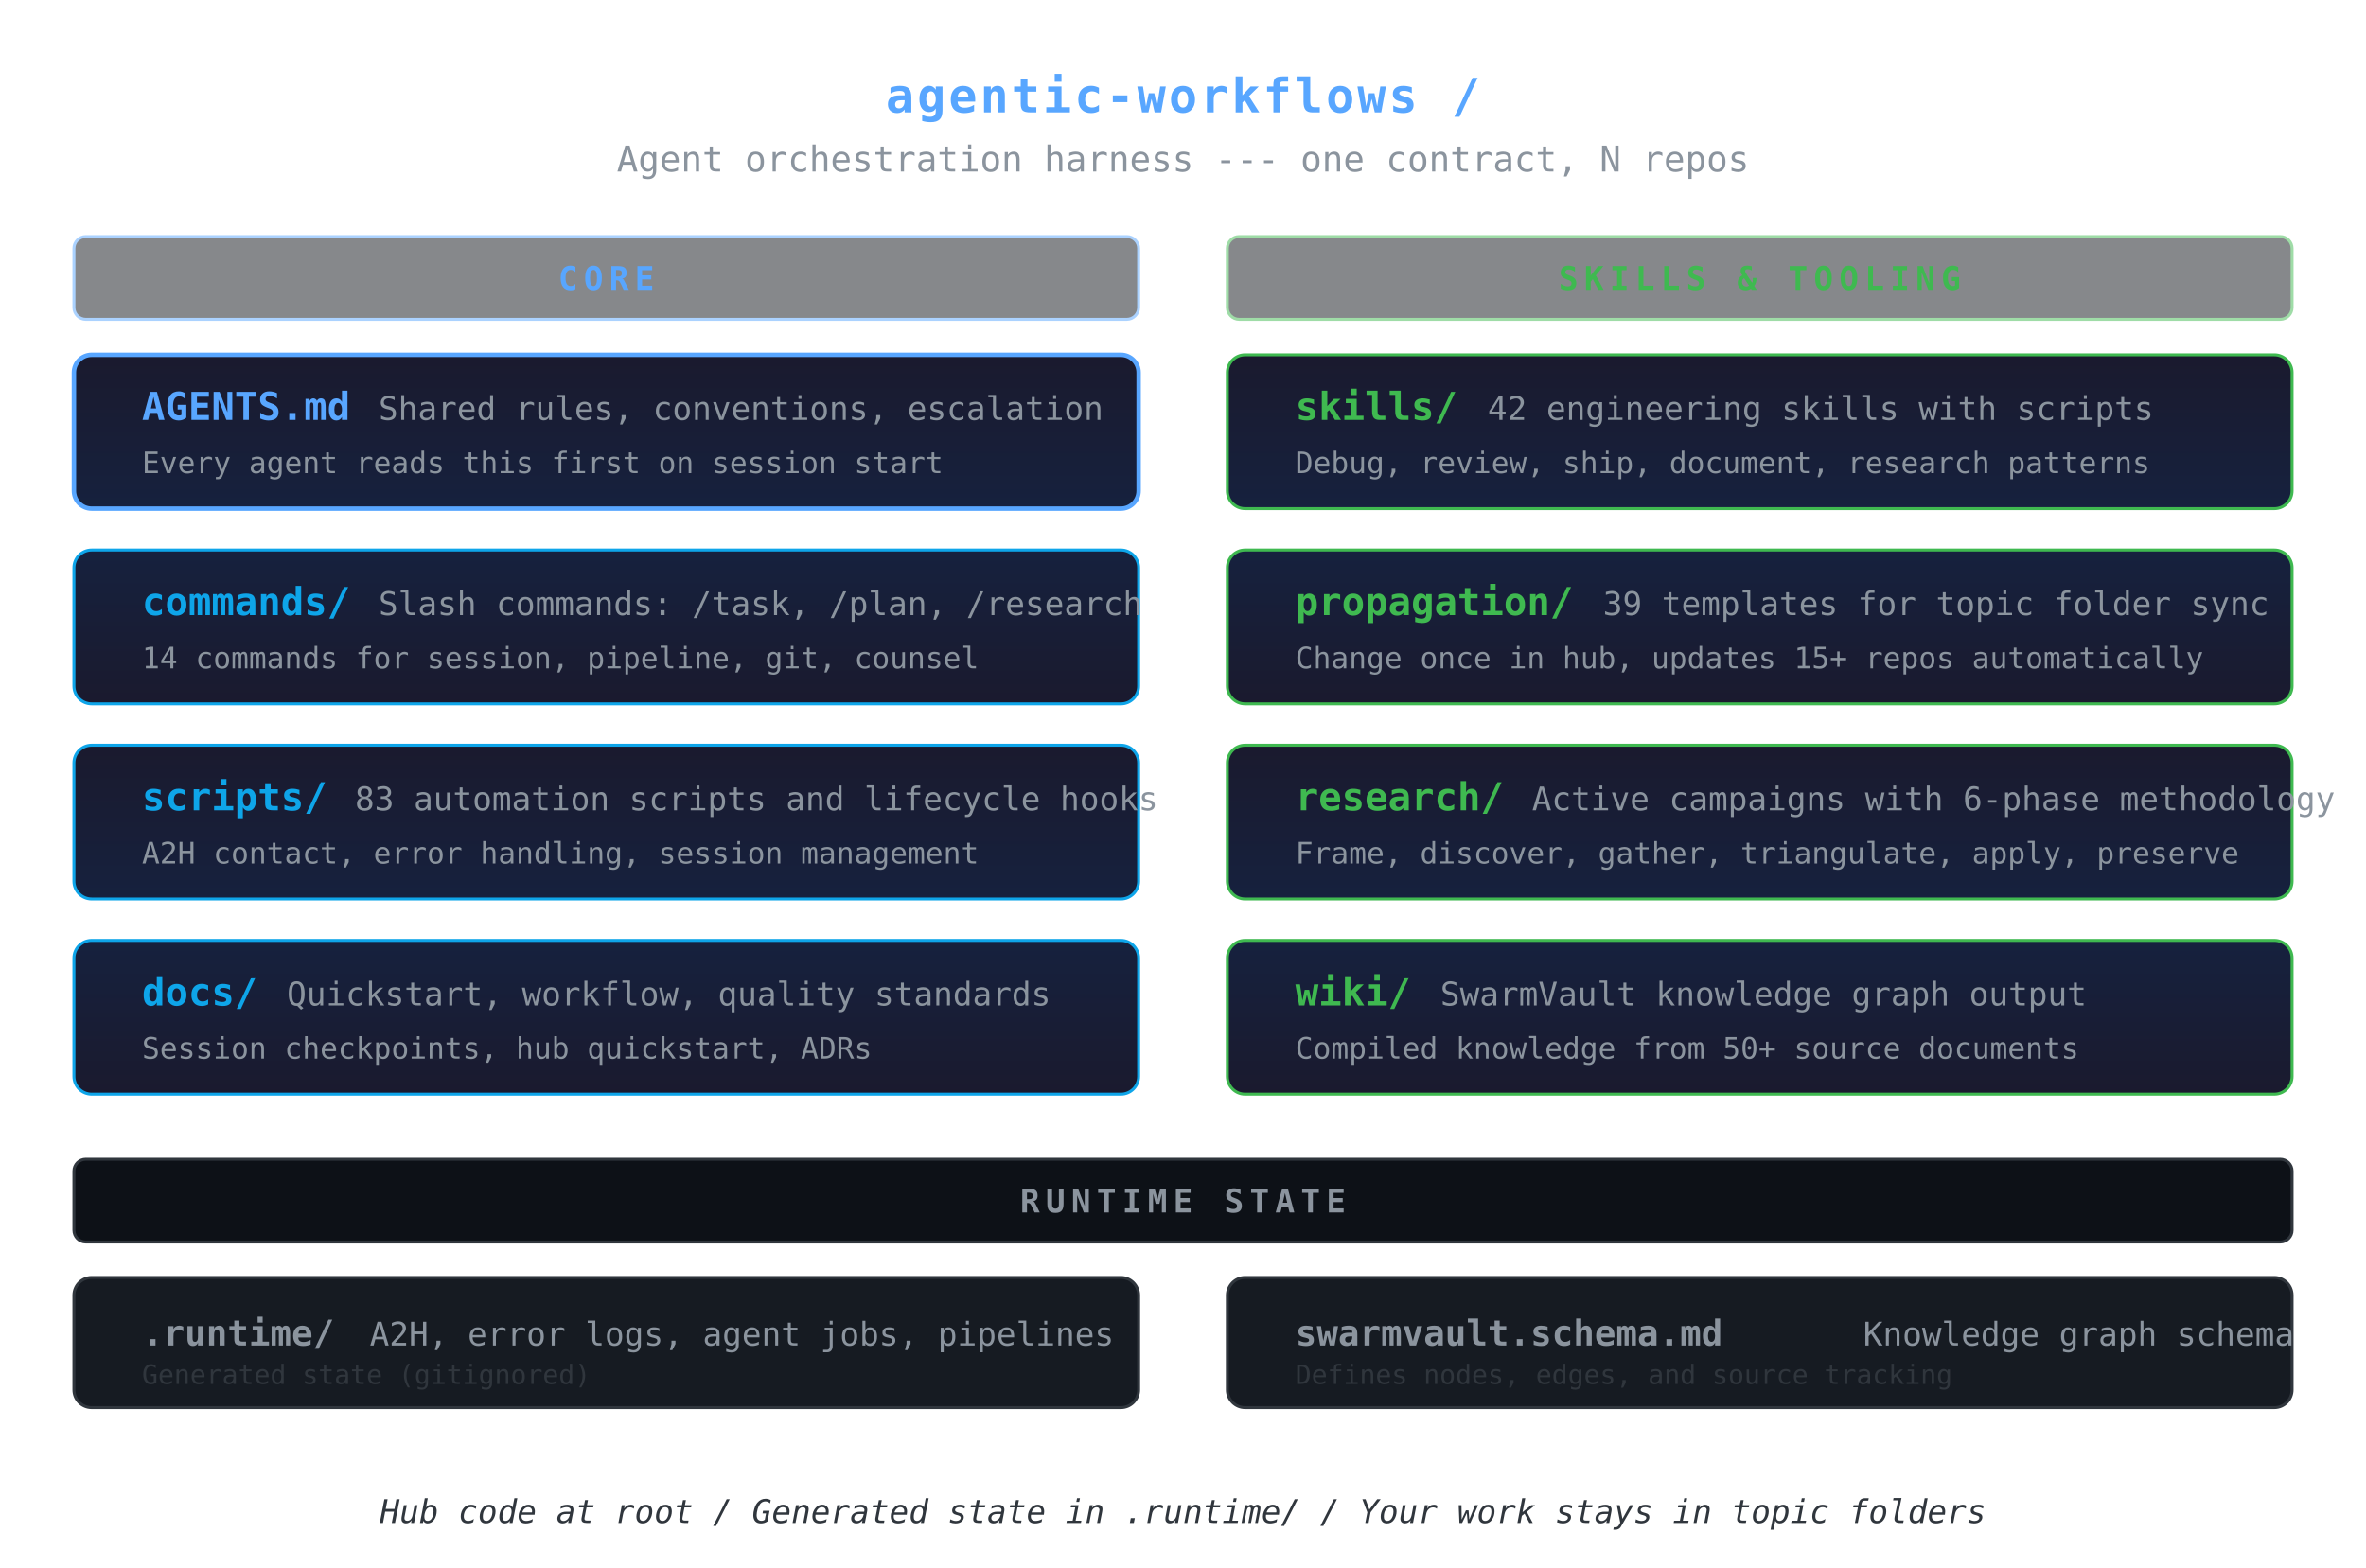
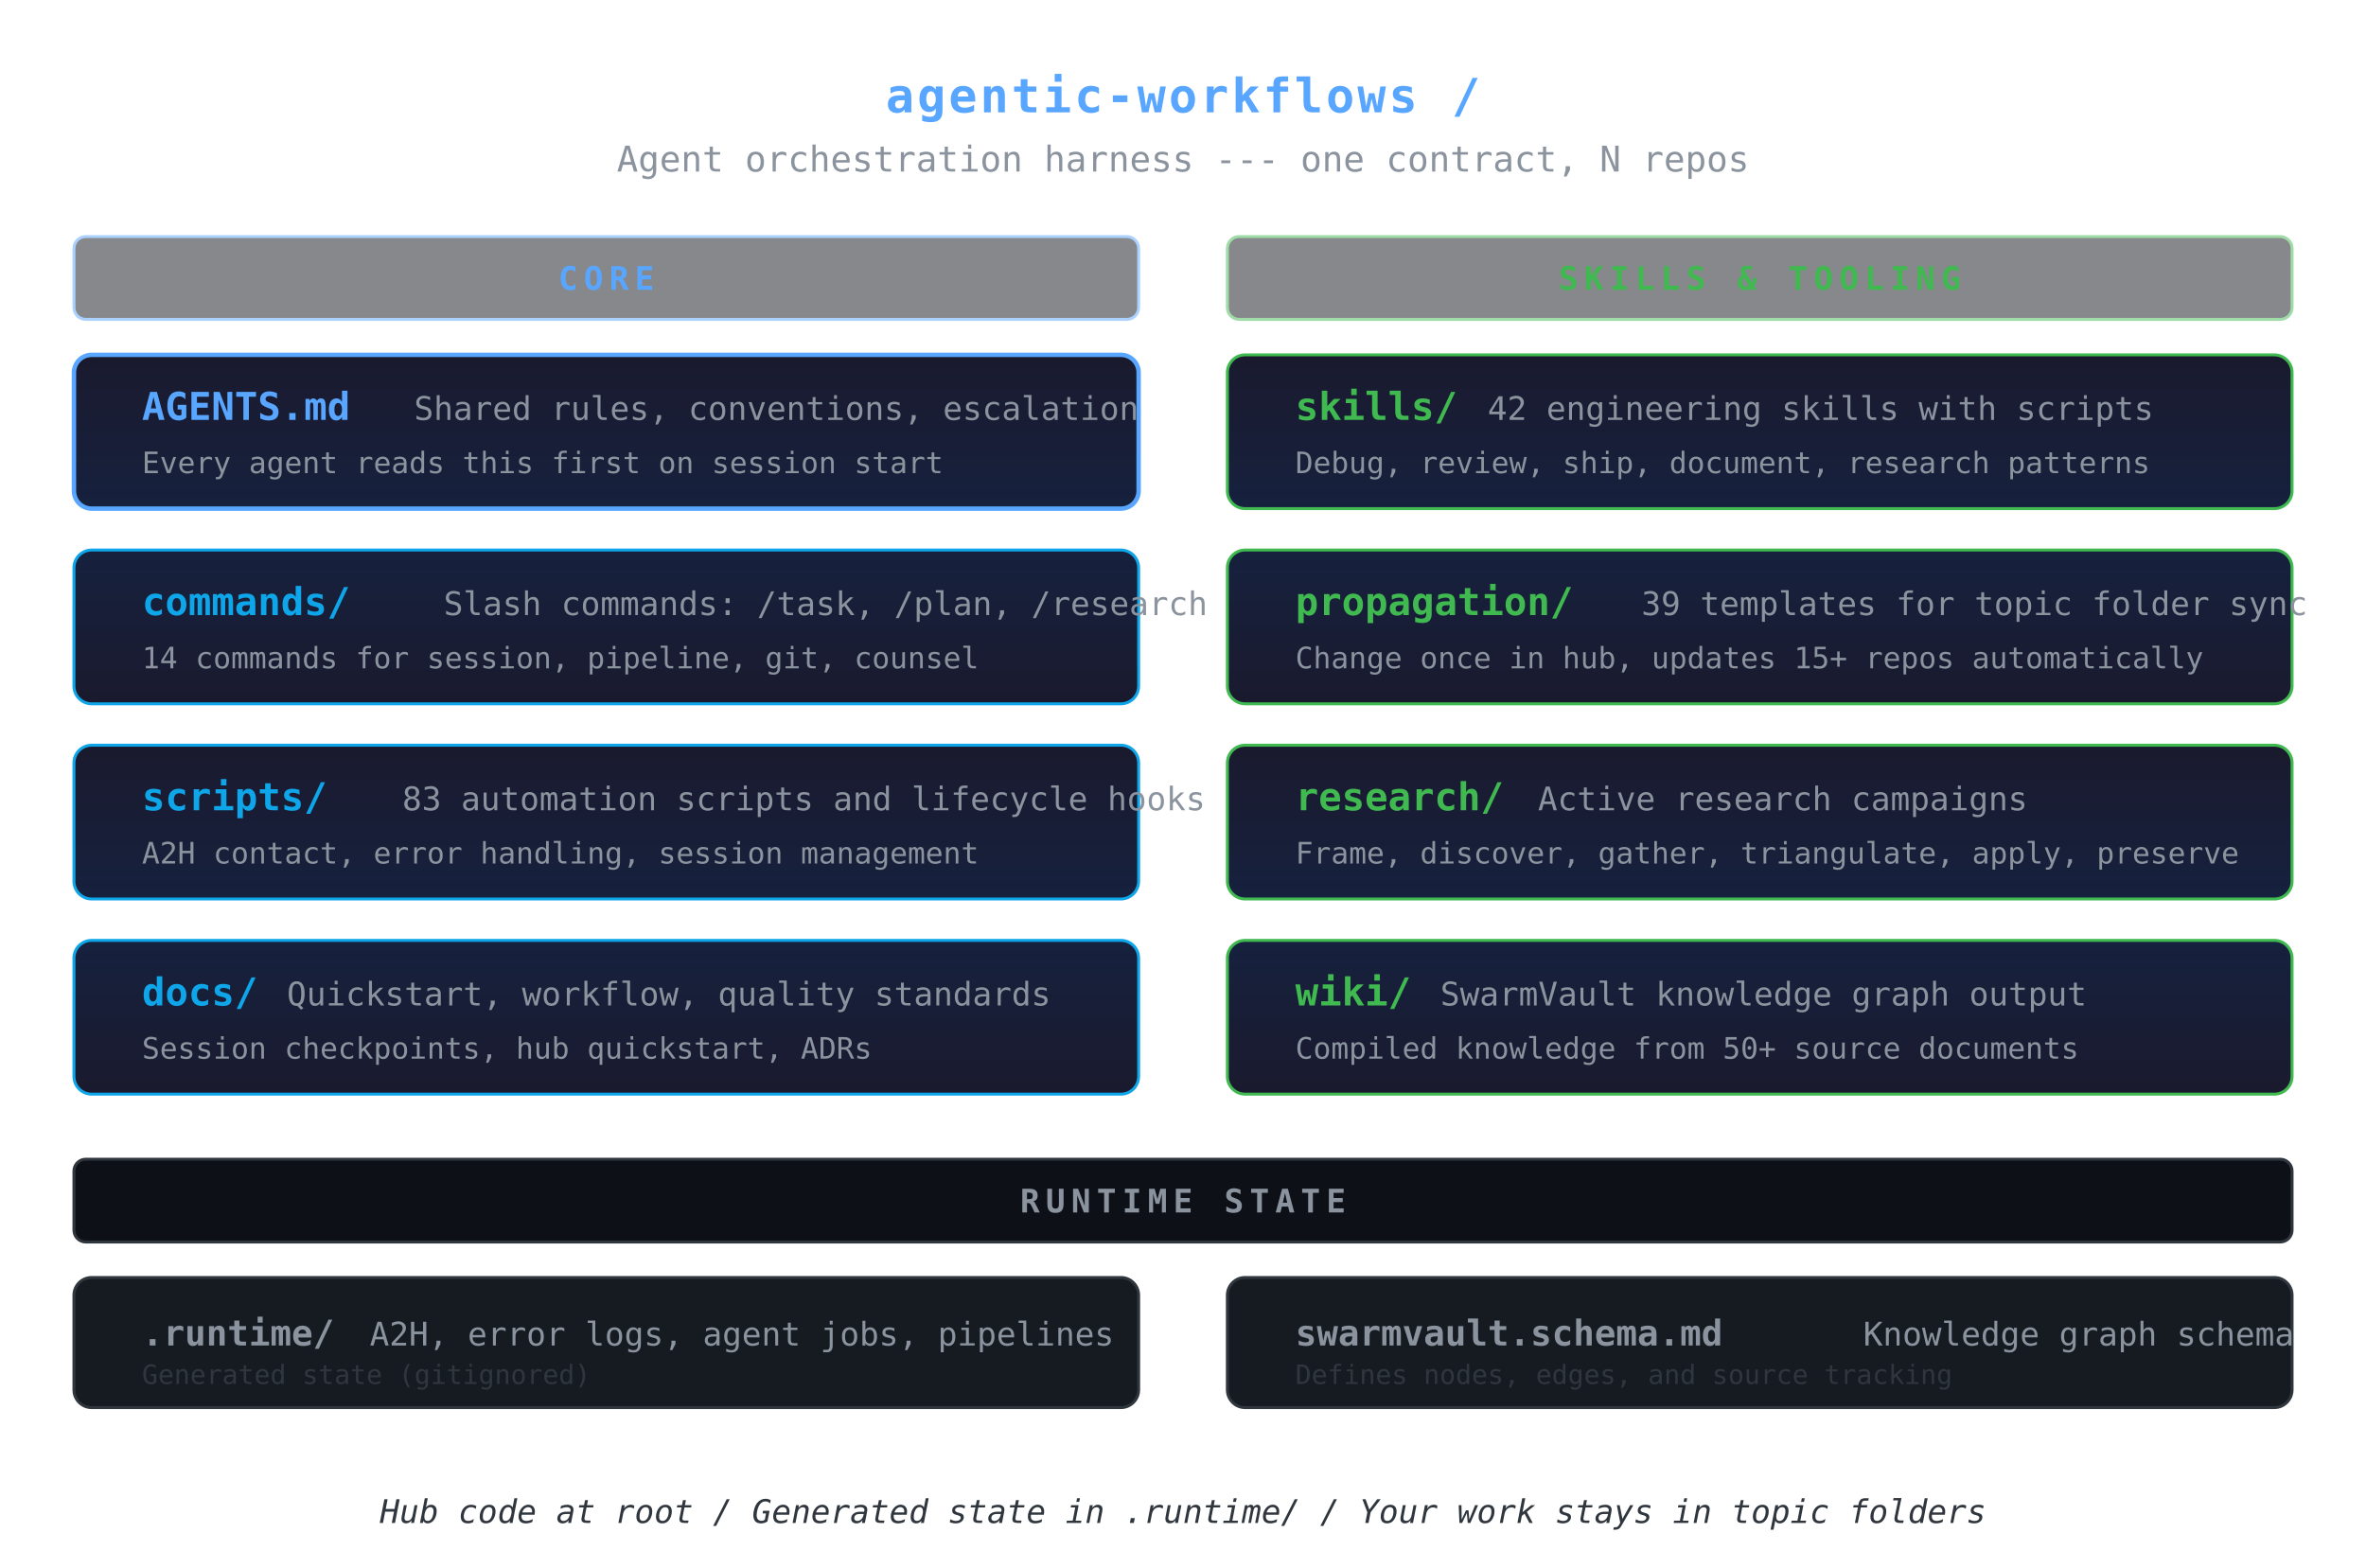
<svg xmlns="http://www.w3.org/2000/svg" viewBox="0 0 800 530" style="max-width:800px; font-family:ui-monospace,'Cascadia Code','Fira Code',monospace; background:#0d1117; border-radius:12px;">
  <defs>
    <linearGradient id="coreHead" x1="0%" y1="0%" x2="100%" y2="100%">
      <stop offset="0%" stop-color="#0f3460" />
      <stop offset="100%" stop-color="#1a1a2e" />
    </linearGradient>
    <linearGradient id="skillHead" x1="0%" y1="0%" x2="100%" y2="100%">
      <stop offset="0%" stop-color="#0a3a1a" />
      <stop offset="100%" stop-color="#16213e" />
    </linearGradient>
    <linearGradient id="row1" x1="0%" y1="0%" x2="0%" y2="100%">
      <stop offset="0%" stop-color="#1a1a2e" />
      <stop offset="100%" stop-color="#16213e" />
    </linearGradient>
    <linearGradient id="row2" x1="0%" y1="0%" x2="0%" y2="100%">
      <stop offset="0%" stop-color="#16213e" />
      <stop offset="100%" stop-color="#1a1a2e" />
    </linearGradient>
  </defs>
  <text x="400" y="38" fill="#58a6ff" font-size="16" font-weight="bold" text-anchor="middle" letter-spacing="1">agentic-workflows /</text>
  <text x="400" y="58" fill="#8b949e" font-size="12" text-anchor="middle">Agent orchestration harness --- one contract, N repos</text>
  <rect x="25" y="80" width="360" height="28" rx="4" fill="#0d1117" stroke="#58a6ff" stroke-width="1" opacity="0.5" />
  <text x="205" y="98" fill="#58a6ff" font-size="11" font-weight="bold" text-anchor="middle" letter-spacing="2">CORE</text>
  <rect x="415" y="80" width="360" height="28" rx="4" fill="#0d1117" stroke="#3fb950" stroke-width="1" opacity="0.5" />
  <text x="595" y="98" fill="#3fb950" font-size="11" font-weight="bold" text-anchor="middle" letter-spacing="2">SKILLS &amp; TOOLING</text>
  <rect x="25" y="120" width="360" height="52" rx="6" fill="url(#row1)" stroke="#58a6ff" stroke-width="1.5" />
  <text x="48" y="142" fill="#58a6ff" font-size="13" font-weight="bold">AGENTS.md</text>
-   <text x="128" y="142" fill="#8b949e" font-size="11">Shared rules, conventions, escalation</text>
+   <text x="140" y="142" fill="#8b949e" font-size="11">Shared rules, conventions, escalation</text>
  <text x="48" y="160" fill="#8b949e" font-size="10">Every agent reads this first on session start</text>
  <rect x="415" y="120" width="360" height="52" rx="6" fill="url(#row1)" stroke="#3fb950" stroke-width="1" />
  <text x="438" y="142" fill="#3fb950" font-size="13" font-weight="bold">skills/</text>
  <text x="503" y="142" fill="#8b949e" font-size="11">42 engineering skills with scripts</text>
  <text x="438" y="160" fill="#8b949e" font-size="10">Debug, review, ship, document, research patterns</text>
  <rect x="25" y="186" width="360" height="52" rx="6" fill="url(#row2)" stroke="#0ea5e9" stroke-width="1" />
  <text x="48" y="208" fill="#0ea5e9" font-size="13" font-weight="bold">commands/</text>
-   <text x="128" y="208" fill="#8b949e" font-size="11">Slash commands: /task, /plan, /research</text>
+   <text x="150" y="208" fill="#8b949e" font-size="11">Slash commands: /task, /plan, /research</text>
  <text x="48" y="226" fill="#8b949e" font-size="10">14 commands for session, pipeline, git, counsel</text>
  <rect x="415" y="186" width="360" height="52" rx="6" fill="url(#row2)" stroke="#3fb950" stroke-width="1" />
  <text x="438" y="208" fill="#3fb950" font-size="13" font-weight="bold">propagation/</text>
-   <text x="542" y="208" fill="#8b949e" font-size="11">39 templates for topic folder sync</text>
+   <text x="555" y="208" fill="#8b949e" font-size="11">39 templates for topic folder sync</text>
  <text x="438" y="226" fill="#8b949e" font-size="10">Change once in hub, updates 15+ repos automatically</text>
  <rect x="25" y="252" width="360" height="52" rx="6" fill="url(#row1)" stroke="#0ea5e9" stroke-width="1" />
  <text x="48" y="274" fill="#0ea5e9" font-size="13" font-weight="bold">scripts/</text>
-   <text x="120" y="274" fill="#8b949e" font-size="11">83 automation scripts and lifecycle hooks</text>
+   <text x="136" y="274" fill="#8b949e" font-size="11">83 automation scripts and lifecycle hooks</text>
  <text x="48" y="292" fill="#8b949e" font-size="10">A2H contact, error handling, session management</text>
  <rect x="415" y="252" width="360" height="52" rx="6" fill="url(#row1)" stroke="#3fb950" stroke-width="1" />
  <text x="438" y="274" fill="#3fb950" font-size="13" font-weight="bold">research/</text>
-   <text x="518" y="274" fill="#8b949e" font-size="11">Active campaigns with 6-phase methodology</text>
+   <text x="520" y="274" fill="#8b949e" font-size="11">Active research campaigns</text>
  <text x="438" y="292" fill="#8b949e" font-size="10">Frame, discover, gather, triangulate, apply, preserve</text>
  <rect x="25" y="318" width="360" height="52" rx="6" fill="url(#row2)" stroke="#0ea5e9" stroke-width="1" />
  <text x="48" y="340" fill="#0ea5e9" font-size="13" font-weight="bold">docs/</text>
  <text x="97" y="340" fill="#8b949e" font-size="11">Quickstart, workflow, quality standards</text>
  <text x="48" y="358" fill="#8b949e" font-size="10">Session checkpoints, hub quickstart, ADRs</text>
  <rect x="415" y="318" width="360" height="52" rx="6" fill="url(#row2)" stroke="#3fb950" stroke-width="1" />
  <text x="438" y="340" fill="#3fb950" font-size="13" font-weight="bold">wiki/</text>
  <text x="487" y="340" fill="#8b949e" font-size="11">SwarmVault knowledge graph output</text>
  <text x="438" y="358" fill="#8b949e" font-size="10">Compiled knowledge from 50+ source documents</text>
  <rect x="25" y="392" width="750" height="28" rx="4" fill="#0d1117" stroke="#30363d" stroke-width="1" />
  <text x="400" y="410" fill="#8b949e" font-size="11" font-weight="bold" text-anchor="middle" letter-spacing="2">RUNTIME STATE</text>
  <rect x="25" y="432" width="360" height="44" rx="6" fill="#161b22" stroke="#30363d" stroke-width="1" />
  <text x="48" y="455" fill="#8b949e" font-size="12" font-weight="bold">.runtime/</text>
  <text x="125" y="455" fill="#8b949e" font-size="11">A2H, error logs, agent jobs, pipelines</text>
  <text x="48" y="468" fill="#30363d" font-size="9">Generated state (gitignored)</text>
  <rect x="415" y="432" width="360" height="44" rx="6" fill="#161b22" stroke="#30363d" stroke-width="1" />
  <text x="438" y="455" fill="#8b949e" font-size="12" font-weight="bold">swarmvault.schema.md</text>
  <text x="630" y="455" fill="#8b949e" font-size="11">Knowledge graph schema</text>
  <text x="438" y="468" fill="#30363d" font-size="9">Defines nodes, edges, and source tracking</text>
  <text x="400" y="515" fill="#30363d" font-size="11" text-anchor="middle" font-style="italic">Hub code at root  /  Generated state in .runtime/  /  Your work stays in topic folders</text>
</svg>
